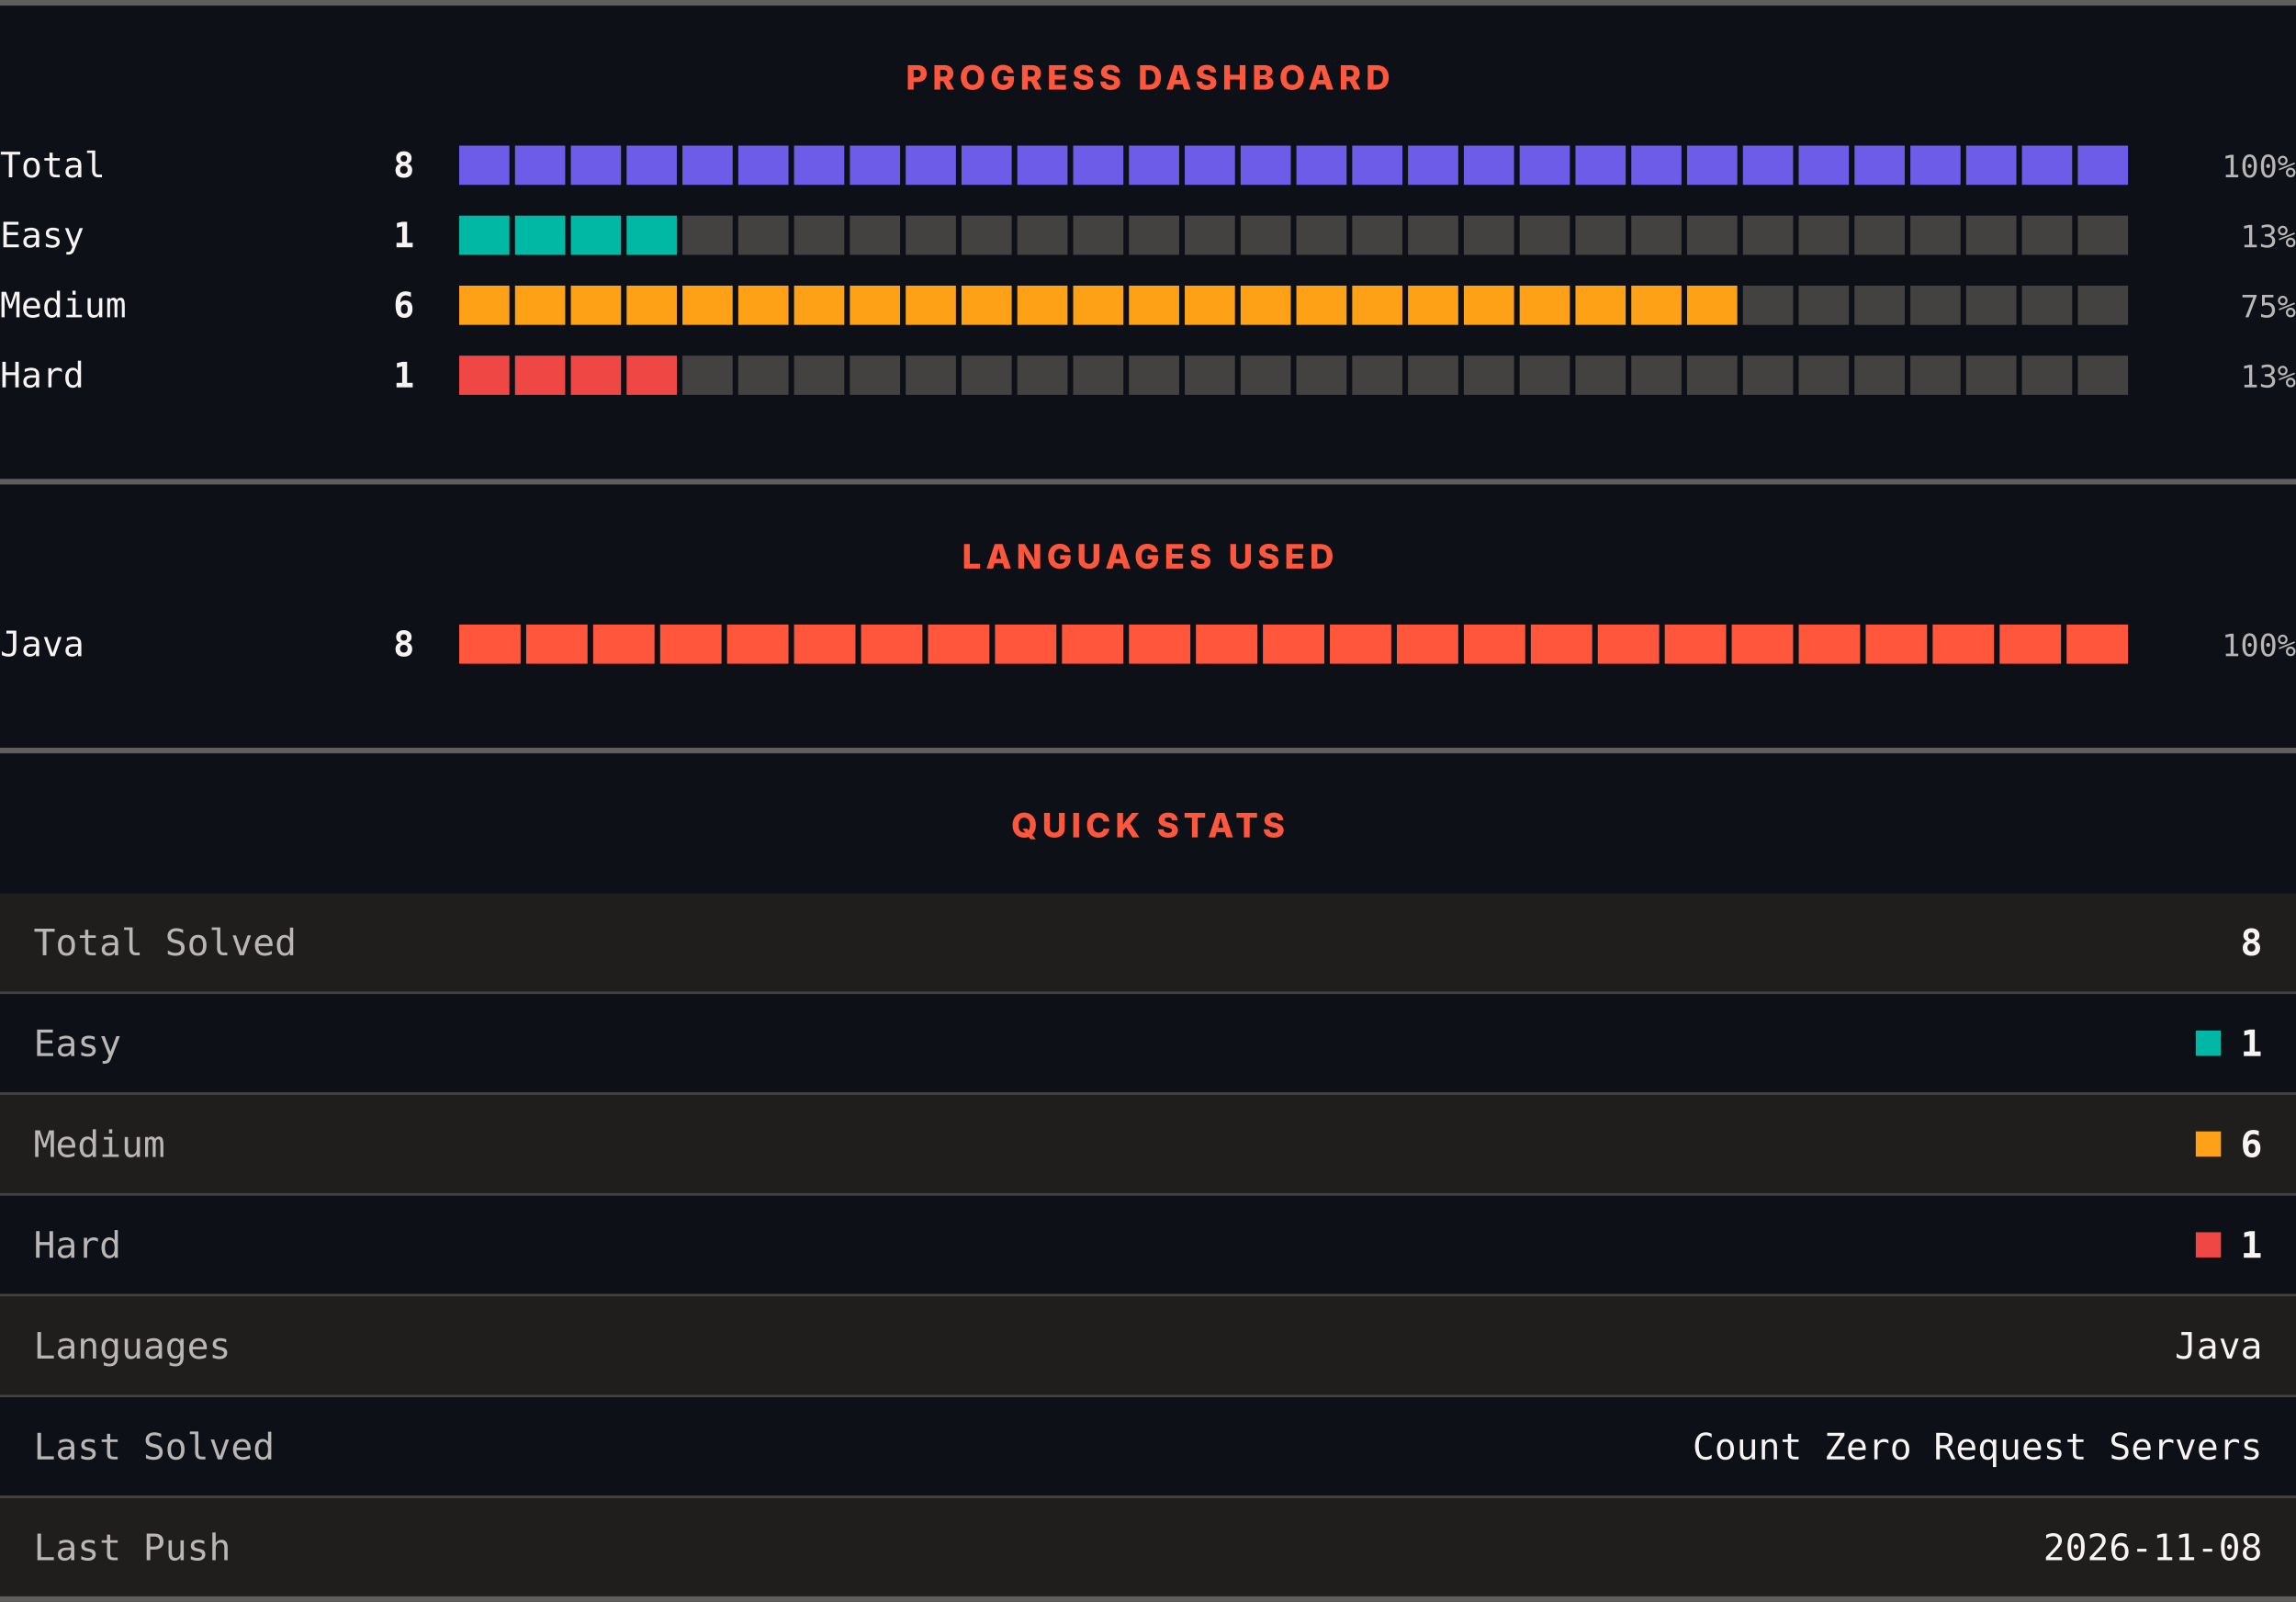
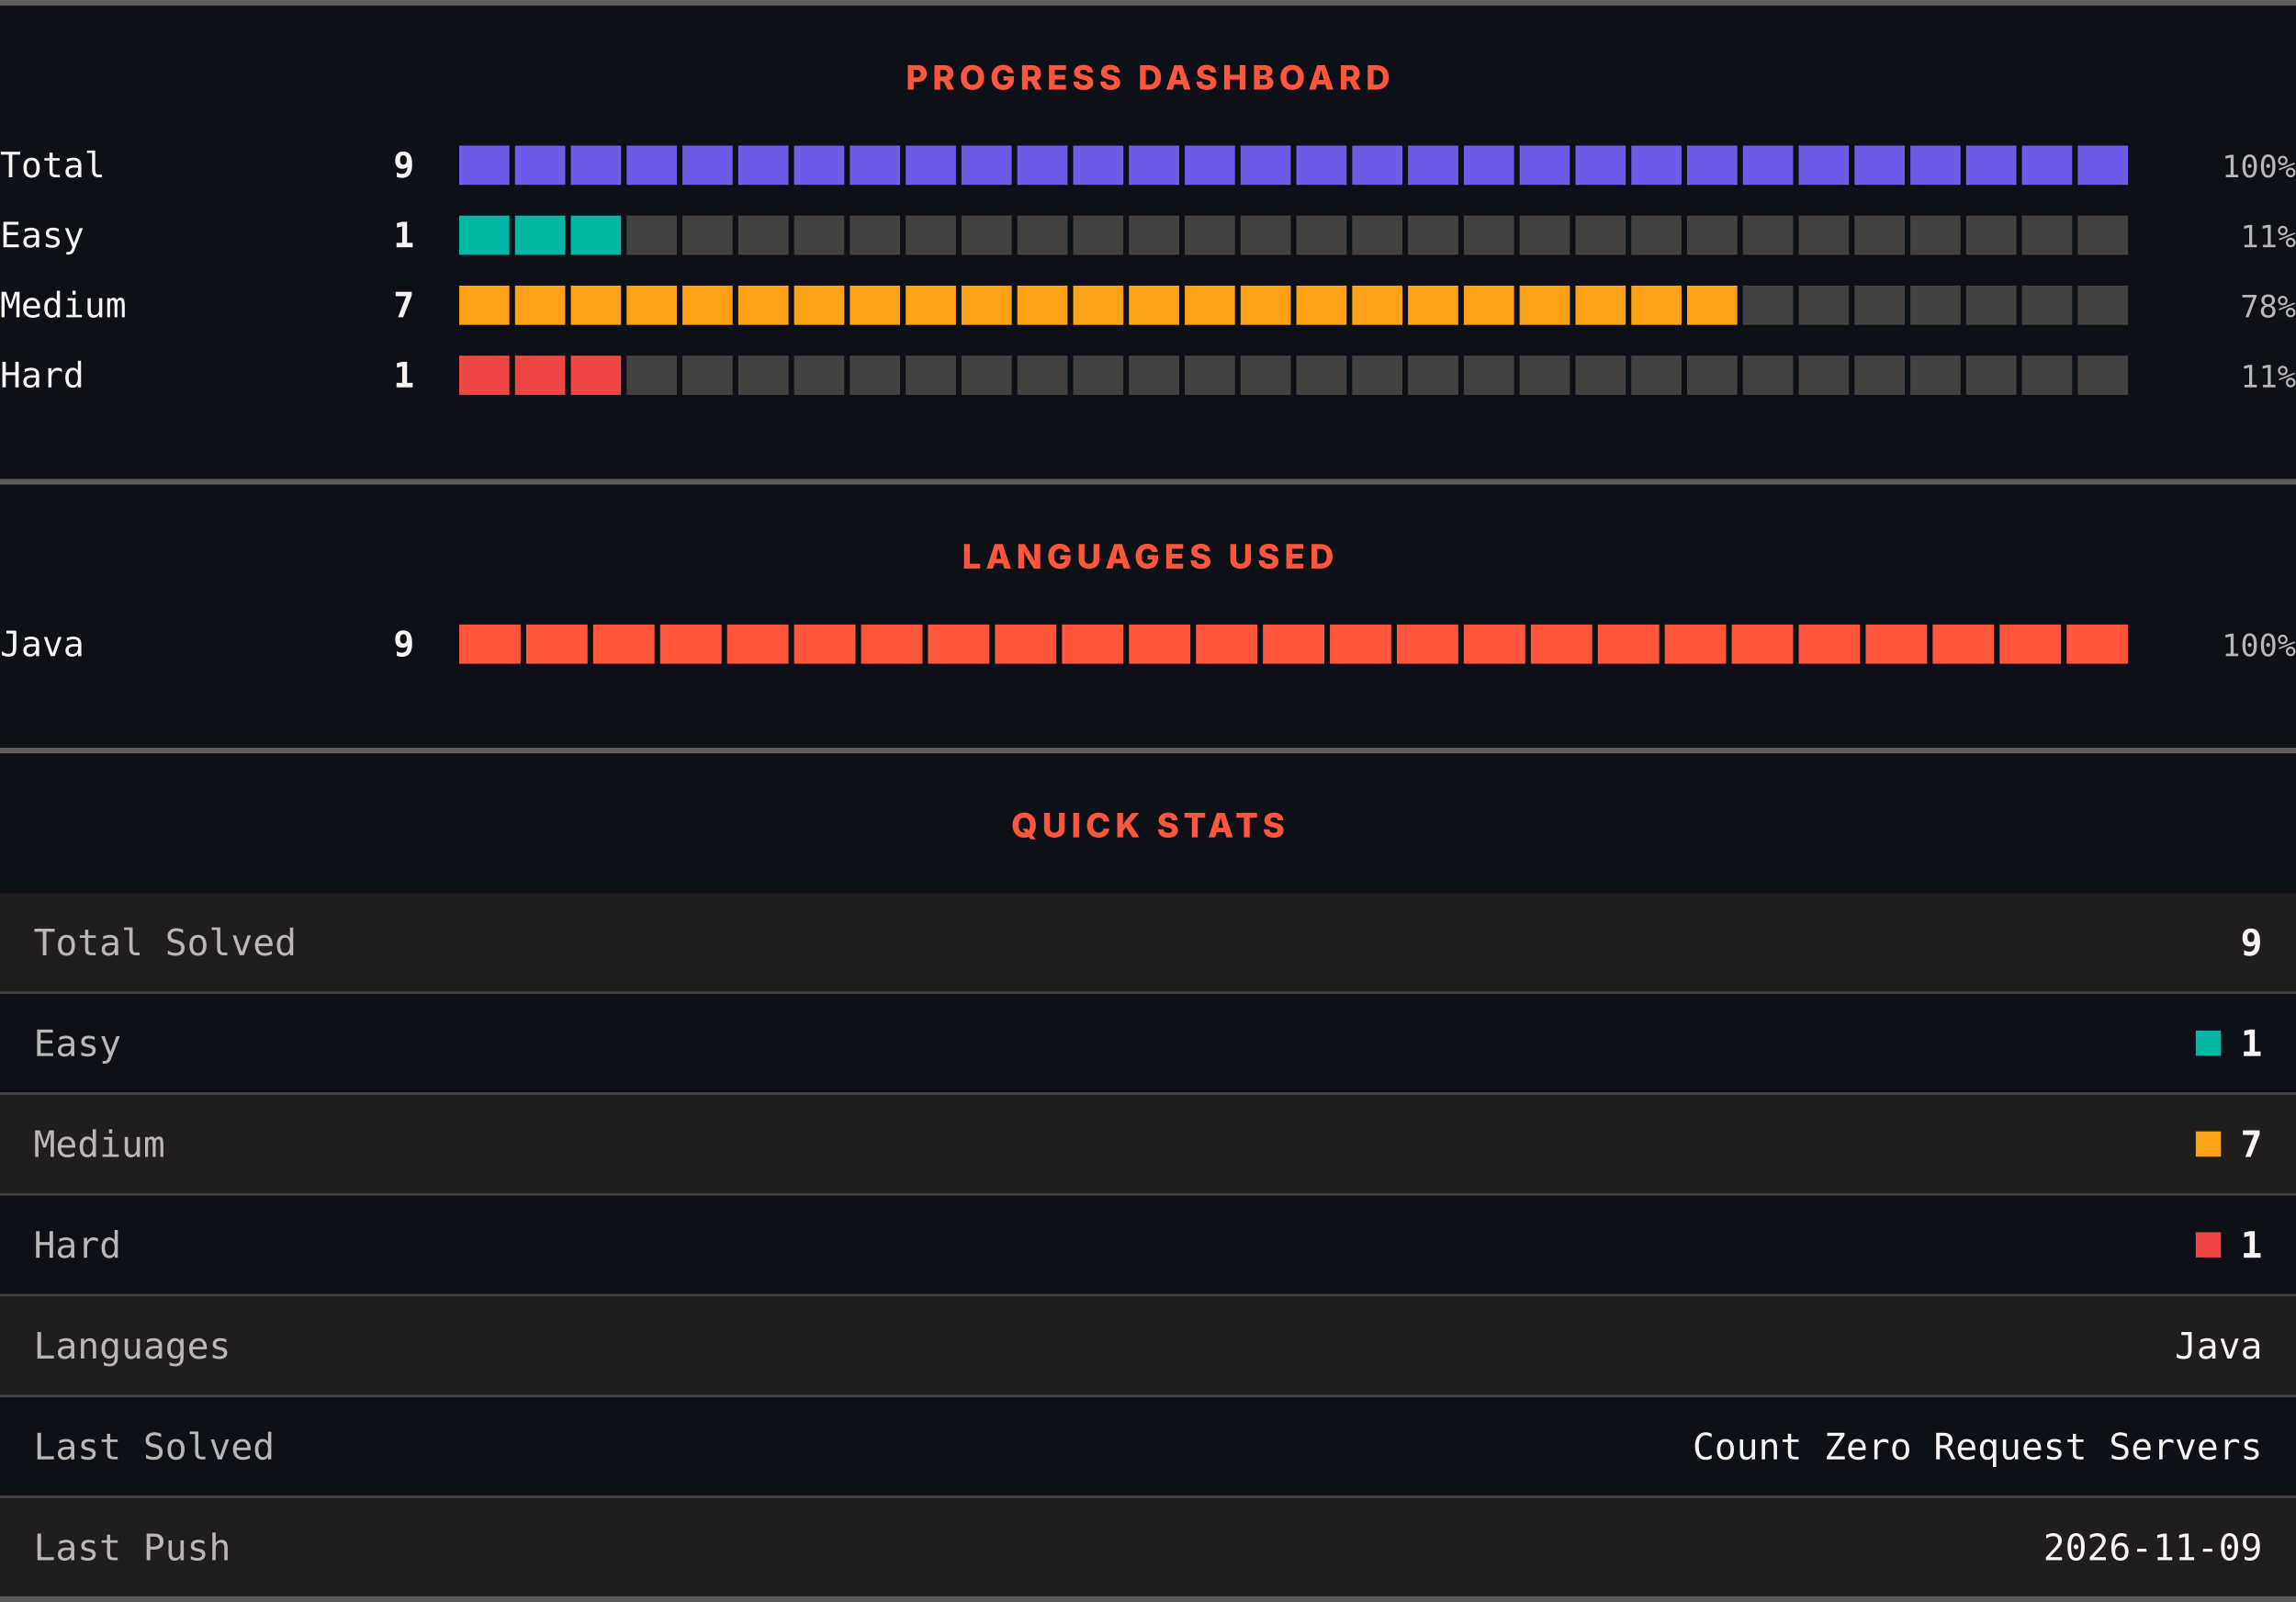
<svg xmlns="http://www.w3.org/2000/svg" width="820" height="572" viewBox="0 0 820 572" role="img" aria-label="LeetCode progress, languages and quick stats">
  <rect width="820" height="572" fill="#0d1117" />
  <rect x="0" y="0" width="820" height="2" fill="#605d5d" />
  <text x="410" y="32" text-anchor="middle" font-family="Archivo, system-ui, -apple-system, Segoe UI, sans-serif" font-size="12" font-weight="800" letter-spacing="1.68" fill="#ff563c">PROGRESS DASHBOARD</text>
  <text x="0" y="63.3" font-family="ui-monospace, SFMono-Regular, Menlo, Consolas, monospace" font-size="12.5" fill="#f8f4f4">Total</text>
-   <text x="148" y="63.3" text-anchor="end" font-family="ui-monospace, SFMono-Regular, Menlo, Consolas, monospace" font-size="12.5" font-weight="700" fill="#f8f4f4">8</text>
+   <text x="148" y="63.3" text-anchor="end" font-family="ui-monospace, SFMono-Regular, Menlo, Consolas, monospace" font-size="12.5" font-weight="700" fill="#f8f4f4">9</text>
  <rect x="164.00" y="52" width="17.93" height="14" fill="#6c5ce7" />
  <rect x="183.93" y="52" width="17.93" height="14" fill="#6c5ce7" />
  <rect x="203.87" y="52" width="17.93" height="14" fill="#6c5ce7" />
  <rect x="223.80" y="52" width="17.93" height="14" fill="#6c5ce7" />
  <rect x="243.73" y="52" width="17.93" height="14" fill="#6c5ce7" />
  <rect x="263.67" y="52" width="17.93" height="14" fill="#6c5ce7" />
  <rect x="283.60" y="52" width="17.93" height="14" fill="#6c5ce7" />
  <rect x="303.53" y="52" width="17.93" height="14" fill="#6c5ce7" />
  <rect x="323.47" y="52" width="17.93" height="14" fill="#6c5ce7" />
  <rect x="343.40" y="52" width="17.93" height="14" fill="#6c5ce7" />
  <rect x="363.33" y="52" width="17.93" height="14" fill="#6c5ce7" />
  <rect x="383.27" y="52" width="17.93" height="14" fill="#6c5ce7" />
  <rect x="403.20" y="52" width="17.93" height="14" fill="#6c5ce7" />
  <rect x="423.13" y="52" width="17.93" height="14" fill="#6c5ce7" />
  <rect x="443.07" y="52" width="17.93" height="14" fill="#6c5ce7" />
  <rect x="463.00" y="52" width="17.93" height="14" fill="#6c5ce7" />
  <rect x="482.93" y="52" width="17.93" height="14" fill="#6c5ce7" />
  <rect x="502.87" y="52" width="17.93" height="14" fill="#6c5ce7" />
  <rect x="522.80" y="52" width="17.93" height="14" fill="#6c5ce7" />
  <rect x="542.73" y="52" width="17.93" height="14" fill="#6c5ce7" />
  <rect x="562.67" y="52" width="17.93" height="14" fill="#6c5ce7" />
  <rect x="582.60" y="52" width="17.93" height="14" fill="#6c5ce7" />
  <rect x="602.53" y="52" width="17.93" height="14" fill="#6c5ce7" />
  <rect x="622.47" y="52" width="17.93" height="14" fill="#6c5ce7" />
  <rect x="642.40" y="52" width="17.93" height="14" fill="#6c5ce7" />
  <rect x="662.33" y="52" width="17.93" height="14" fill="#6c5ce7" />
  <rect x="682.27" y="52" width="17.93" height="14" fill="#6c5ce7" />
  <rect x="702.20" y="52" width="17.93" height="14" fill="#6c5ce7" />
  <rect x="722.13" y="52" width="17.93" height="14" fill="#6c5ce7" />
  <rect x="742.07" y="52" width="17.93" height="14" fill="#6c5ce7" />
  <text x="820" y="63.3" text-anchor="end" font-family="ui-monospace, SFMono-Regular, Menlo, Consolas, monospace" font-size="11" fill="#bab6b6">100%</text>
  <text x="0" y="88.3" font-family="ui-monospace, SFMono-Regular, Menlo, Consolas, monospace" font-size="12.5" fill="#f8f4f4">Easy</text>
  <text x="148" y="88.3" text-anchor="end" font-family="ui-monospace, SFMono-Regular, Menlo, Consolas, monospace" font-size="12.5" font-weight="700" fill="#f8f4f4">1</text>
  <rect x="164.00" y="77" width="17.93" height="14" fill="#00b8a3" />
  <rect x="183.93" y="77" width="17.93" height="14" fill="#00b8a3" />
  <rect x="203.87" y="77" width="17.93" height="14" fill="#00b8a3" />
-   <rect x="223.80" y="77" width="17.93" height="14" fill="#00b8a3" />
+   <rect x="223.80" y="77" width="17.93" height="14" fill="#444141" />
  <rect x="243.73" y="77" width="17.93" height="14" fill="#444141" />
  <rect x="263.67" y="77" width="17.93" height="14" fill="#444141" />
  <rect x="283.60" y="77" width="17.93" height="14" fill="#444141" />
  <rect x="303.53" y="77" width="17.93" height="14" fill="#444141" />
  <rect x="323.47" y="77" width="17.93" height="14" fill="#444141" />
  <rect x="343.40" y="77" width="17.93" height="14" fill="#444141" />
  <rect x="363.33" y="77" width="17.93" height="14" fill="#444141" />
  <rect x="383.27" y="77" width="17.93" height="14" fill="#444141" />
  <rect x="403.20" y="77" width="17.93" height="14" fill="#444141" />
  <rect x="423.13" y="77" width="17.93" height="14" fill="#444141" />
  <rect x="443.07" y="77" width="17.93" height="14" fill="#444141" />
  <rect x="463.00" y="77" width="17.93" height="14" fill="#444141" />
  <rect x="482.93" y="77" width="17.93" height="14" fill="#444141" />
  <rect x="502.87" y="77" width="17.93" height="14" fill="#444141" />
  <rect x="522.80" y="77" width="17.93" height="14" fill="#444141" />
  <rect x="542.73" y="77" width="17.93" height="14" fill="#444141" />
  <rect x="562.67" y="77" width="17.93" height="14" fill="#444141" />
  <rect x="582.60" y="77" width="17.93" height="14" fill="#444141" />
  <rect x="602.53" y="77" width="17.93" height="14" fill="#444141" />
  <rect x="622.47" y="77" width="17.93" height="14" fill="#444141" />
  <rect x="642.40" y="77" width="17.93" height="14" fill="#444141" />
  <rect x="662.33" y="77" width="17.93" height="14" fill="#444141" />
  <rect x="682.27" y="77" width="17.93" height="14" fill="#444141" />
  <rect x="702.20" y="77" width="17.93" height="14" fill="#444141" />
  <rect x="722.13" y="77" width="17.93" height="14" fill="#444141" />
  <rect x="742.07" y="77" width="17.93" height="14" fill="#444141" />
-   <text x="820" y="88.3" text-anchor="end" font-family="ui-monospace, SFMono-Regular, Menlo, Consolas, monospace" font-size="11" fill="#bab6b6">13%</text>
+   <text x="820" y="88.3" text-anchor="end" font-family="ui-monospace, SFMono-Regular, Menlo, Consolas, monospace" font-size="11" fill="#bab6b6">11%</text>
  <text x="0" y="113.3" font-family="ui-monospace, SFMono-Regular, Menlo, Consolas, monospace" font-size="12.5" fill="#f8f4f4">Medium</text>
-   <text x="148" y="113.3" text-anchor="end" font-family="ui-monospace, SFMono-Regular, Menlo, Consolas, monospace" font-size="12.5" font-weight="700" fill="#f8f4f4">6</text>
+   <text x="148" y="113.3" text-anchor="end" font-family="ui-monospace, SFMono-Regular, Menlo, Consolas, monospace" font-size="12.5" font-weight="700" fill="#f8f4f4">7</text>
  <rect x="164.00" y="102" width="17.93" height="14" fill="#ffa116" />
  <rect x="183.93" y="102" width="17.93" height="14" fill="#ffa116" />
  <rect x="203.87" y="102" width="17.93" height="14" fill="#ffa116" />
  <rect x="223.80" y="102" width="17.93" height="14" fill="#ffa116" />
  <rect x="243.73" y="102" width="17.93" height="14" fill="#ffa116" />
  <rect x="263.67" y="102" width="17.93" height="14" fill="#ffa116" />
  <rect x="283.60" y="102" width="17.93" height="14" fill="#ffa116" />
  <rect x="303.53" y="102" width="17.93" height="14" fill="#ffa116" />
  <rect x="323.47" y="102" width="17.93" height="14" fill="#ffa116" />
  <rect x="343.40" y="102" width="17.93" height="14" fill="#ffa116" />
  <rect x="363.33" y="102" width="17.93" height="14" fill="#ffa116" />
  <rect x="383.27" y="102" width="17.93" height="14" fill="#ffa116" />
  <rect x="403.20" y="102" width="17.93" height="14" fill="#ffa116" />
  <rect x="423.13" y="102" width="17.93" height="14" fill="#ffa116" />
  <rect x="443.07" y="102" width="17.93" height="14" fill="#ffa116" />
  <rect x="463.00" y="102" width="17.93" height="14" fill="#ffa116" />
  <rect x="482.93" y="102" width="17.93" height="14" fill="#ffa116" />
  <rect x="502.87" y="102" width="17.93" height="14" fill="#ffa116" />
  <rect x="522.80" y="102" width="17.93" height="14" fill="#ffa116" />
  <rect x="542.73" y="102" width="17.93" height="14" fill="#ffa116" />
  <rect x="562.67" y="102" width="17.93" height="14" fill="#ffa116" />
  <rect x="582.60" y="102" width="17.93" height="14" fill="#ffa116" />
  <rect x="602.53" y="102" width="17.93" height="14" fill="#ffa116" />
  <rect x="622.47" y="102" width="17.93" height="14" fill="#444141" />
  <rect x="642.40" y="102" width="17.93" height="14" fill="#444141" />
  <rect x="662.33" y="102" width="17.93" height="14" fill="#444141" />
  <rect x="682.27" y="102" width="17.93" height="14" fill="#444141" />
  <rect x="702.20" y="102" width="17.93" height="14" fill="#444141" />
  <rect x="722.13" y="102" width="17.93" height="14" fill="#444141" />
  <rect x="742.07" y="102" width="17.93" height="14" fill="#444141" />
-   <text x="820" y="113.3" text-anchor="end" font-family="ui-monospace, SFMono-Regular, Menlo, Consolas, monospace" font-size="11" fill="#bab6b6">75%</text>
+   <text x="820" y="113.3" text-anchor="end" font-family="ui-monospace, SFMono-Regular, Menlo, Consolas, monospace" font-size="11" fill="#bab6b6">78%</text>
  <text x="0" y="138.3" font-family="ui-monospace, SFMono-Regular, Menlo, Consolas, monospace" font-size="12.5" fill="#f8f4f4">Hard</text>
  <text x="148" y="138.3" text-anchor="end" font-family="ui-monospace, SFMono-Regular, Menlo, Consolas, monospace" font-size="12.5" font-weight="700" fill="#f8f4f4">1</text>
  <rect x="164.00" y="127" width="17.93" height="14" fill="#ef4743" />
  <rect x="183.93" y="127" width="17.93" height="14" fill="#ef4743" />
  <rect x="203.87" y="127" width="17.93" height="14" fill="#ef4743" />
-   <rect x="223.80" y="127" width="17.93" height="14" fill="#ef4743" />
+   <rect x="223.80" y="127" width="17.93" height="14" fill="#444141" />
  <rect x="243.73" y="127" width="17.93" height="14" fill="#444141" />
  <rect x="263.67" y="127" width="17.93" height="14" fill="#444141" />
  <rect x="283.60" y="127" width="17.93" height="14" fill="#444141" />
  <rect x="303.53" y="127" width="17.93" height="14" fill="#444141" />
  <rect x="323.47" y="127" width="17.93" height="14" fill="#444141" />
  <rect x="343.40" y="127" width="17.93" height="14" fill="#444141" />
  <rect x="363.33" y="127" width="17.93" height="14" fill="#444141" />
  <rect x="383.27" y="127" width="17.93" height="14" fill="#444141" />
  <rect x="403.20" y="127" width="17.93" height="14" fill="#444141" />
  <rect x="423.13" y="127" width="17.93" height="14" fill="#444141" />
  <rect x="443.07" y="127" width="17.93" height="14" fill="#444141" />
  <rect x="463.00" y="127" width="17.93" height="14" fill="#444141" />
  <rect x="482.93" y="127" width="17.93" height="14" fill="#444141" />
  <rect x="502.87" y="127" width="17.93" height="14" fill="#444141" />
  <rect x="522.80" y="127" width="17.93" height="14" fill="#444141" />
  <rect x="542.73" y="127" width="17.93" height="14" fill="#444141" />
  <rect x="562.67" y="127" width="17.93" height="14" fill="#444141" />
  <rect x="582.60" y="127" width="17.93" height="14" fill="#444141" />
  <rect x="602.53" y="127" width="17.93" height="14" fill="#444141" />
  <rect x="622.47" y="127" width="17.93" height="14" fill="#444141" />
  <rect x="642.40" y="127" width="17.93" height="14" fill="#444141" />
  <rect x="662.33" y="127" width="17.93" height="14" fill="#444141" />
  <rect x="682.27" y="127" width="17.93" height="14" fill="#444141" />
  <rect x="702.20" y="127" width="17.93" height="14" fill="#444141" />
  <rect x="722.13" y="127" width="17.93" height="14" fill="#444141" />
  <rect x="742.07" y="127" width="17.93" height="14" fill="#444141" />
-   <text x="820" y="138.3" text-anchor="end" font-family="ui-monospace, SFMono-Regular, Menlo, Consolas, monospace" font-size="11" fill="#bab6b6">13%</text>
+   <text x="820" y="138.3" text-anchor="end" font-family="ui-monospace, SFMono-Regular, Menlo, Consolas, monospace" font-size="11" fill="#bab6b6">11%</text>
  <rect x="0" y="171" width="820" height="2" fill="#605d5d" />
  <text x="410" y="203" text-anchor="middle" font-family="Archivo, system-ui, -apple-system, Segoe UI, sans-serif" font-size="12" font-weight="800" letter-spacing="1.68" fill="#ff563c">LANGUAGES USED</text>
  <text x="0" y="234.3" font-family="ui-monospace, SFMono-Regular, Menlo, Consolas, monospace" font-size="12.5" fill="#f8f4f4">Java</text>
-   <text x="148" y="234.3" text-anchor="end" font-family="ui-monospace, SFMono-Regular, Menlo, Consolas, monospace" font-size="12.5" font-weight="700" fill="#f8f4f4">8</text>
+   <text x="148" y="234.3" text-anchor="end" font-family="ui-monospace, SFMono-Regular, Menlo, Consolas, monospace" font-size="12.5" font-weight="700" fill="#f8f4f4">9</text>
  <rect x="164.00" y="223" width="21.92" height="14" fill="#ff563c" />
  <rect x="187.92" y="223" width="21.92" height="14" fill="#ff563c" />
  <rect x="211.84" y="223" width="21.92" height="14" fill="#ff563c" />
  <rect x="235.76" y="223" width="21.92" height="14" fill="#ff563c" />
  <rect x="259.68" y="223" width="21.92" height="14" fill="#ff563c" />
  <rect x="283.60" y="223" width="21.92" height="14" fill="#ff563c" />
  <rect x="307.52" y="223" width="21.92" height="14" fill="#ff563c" />
  <rect x="331.44" y="223" width="21.92" height="14" fill="#ff563c" />
  <rect x="355.36" y="223" width="21.92" height="14" fill="#ff563c" />
  <rect x="379.28" y="223" width="21.92" height="14" fill="#ff563c" />
  <rect x="403.20" y="223" width="21.92" height="14" fill="#ff563c" />
  <rect x="427.12" y="223" width="21.92" height="14" fill="#ff563c" />
  <rect x="451.04" y="223" width="21.92" height="14" fill="#ff563c" />
  <rect x="474.96" y="223" width="21.92" height="14" fill="#ff563c" />
  <rect x="498.88" y="223" width="21.92" height="14" fill="#ff563c" />
  <rect x="522.80" y="223" width="21.92" height="14" fill="#ff563c" />
  <rect x="546.72" y="223" width="21.92" height="14" fill="#ff563c" />
  <rect x="570.64" y="223" width="21.92" height="14" fill="#ff563c" />
  <rect x="594.56" y="223" width="21.92" height="14" fill="#ff563c" />
  <rect x="618.48" y="223" width="21.92" height="14" fill="#ff563c" />
  <rect x="642.40" y="223" width="21.92" height="14" fill="#ff563c" />
  <rect x="666.32" y="223" width="21.92" height="14" fill="#ff563c" />
  <rect x="690.24" y="223" width="21.92" height="14" fill="#ff563c" />
  <rect x="714.16" y="223" width="21.92" height="14" fill="#ff563c" />
  <rect x="738.08" y="223" width="21.92" height="14" fill="#ff563c" />
  <text x="820" y="234.3" text-anchor="end" font-family="ui-monospace, SFMono-Regular, Menlo, Consolas, monospace" font-size="11" fill="#bab6b6">100%</text>
  <rect x="0" y="267" width="820" height="2" fill="#605d5d" />
  <text x="410" y="299" text-anchor="middle" font-family="Archivo, system-ui, -apple-system, Segoe UI, sans-serif" font-size="12" font-weight="800" letter-spacing="1.68" fill="#ff563c">QUICK STATS</text>
  <rect x="0" y="319" width="820" height="35" fill="#201e1d" />
  <text x="12" y="341.1" font-family="ui-monospace, SFMono-Regular, Menlo, Consolas, monospace" font-size="13" fill="#bab6b6">Total Solved</text>
-   <text x="808" y="341.1" text-anchor="end" font-family="ui-monospace, SFMono-Regular, Menlo, Consolas, monospace" font-size="13" font-weight="700" fill="#f8f4f4">8</text>
+   <text x="808" y="341.1" text-anchor="end" font-family="ui-monospace, SFMono-Regular, Menlo, Consolas, monospace" font-size="13" font-weight="700" fill="#f8f4f4">9</text>
  <rect x="0" y="354" width="820" height="1" fill="#444141" />
  <rect x="0" y="355" width="820" height="35" fill="#0d1117" />
  <text x="12" y="377.1" font-family="ui-monospace, SFMono-Regular, Menlo, Consolas, monospace" font-size="13" fill="#bab6b6">Easy</text>
  <rect x="784.2" y="368" width="9" height="9" fill="#00b8a3" />
  <text x="808" y="377.1" text-anchor="end" font-family="ui-monospace, SFMono-Regular, Menlo, Consolas, monospace" font-size="13" font-weight="700" fill="#f8f4f4">1</text>
  <rect x="0" y="390" width="820" height="1" fill="#444141" />
  <rect x="0" y="391" width="820" height="35" fill="#201e1d" />
  <text x="12" y="413.1" font-family="ui-monospace, SFMono-Regular, Menlo, Consolas, monospace" font-size="13" fill="#bab6b6">Medium</text>
  <rect x="784.2" y="404" width="9" height="9" fill="#ffa116" />
-   <text x="808" y="413.1" text-anchor="end" font-family="ui-monospace, SFMono-Regular, Menlo, Consolas, monospace" font-size="13" font-weight="700" fill="#f8f4f4">6</text>
+   <text x="808" y="413.1" text-anchor="end" font-family="ui-monospace, SFMono-Regular, Menlo, Consolas, monospace" font-size="13" font-weight="700" fill="#f8f4f4">7</text>
  <rect x="0" y="426" width="820" height="1" fill="#444141" />
  <rect x="0" y="427" width="820" height="35" fill="#0d1117" />
  <text x="12" y="449.1" font-family="ui-monospace, SFMono-Regular, Menlo, Consolas, monospace" font-size="13" fill="#bab6b6">Hard</text>
  <rect x="784.2" y="440" width="9" height="9" fill="#ef4743" />
  <text x="808" y="449.1" text-anchor="end" font-family="ui-monospace, SFMono-Regular, Menlo, Consolas, monospace" font-size="13" font-weight="700" fill="#f8f4f4">1</text>
  <rect x="0" y="462" width="820" height="1" fill="#444141" />
  <rect x="0" y="463" width="820" height="35" fill="#201e1d" />
  <text x="12" y="485.1" font-family="ui-monospace, SFMono-Regular, Menlo, Consolas, monospace" font-size="13" fill="#bab6b6">Languages</text>
  <text x="808" y="485.1" text-anchor="end" font-family="ui-monospace, SFMono-Regular, Menlo, Consolas, monospace" font-size="13" fill="#f8f4f4">Java</text>
  <rect x="0" y="498" width="820" height="1" fill="#444141" />
  <rect x="0" y="499" width="820" height="35" fill="#0d1117" />
  <text x="12" y="521.1" font-family="ui-monospace, SFMono-Regular, Menlo, Consolas, monospace" font-size="13" fill="#bab6b6">Last Solved</text>
  <text x="808" y="521.1" text-anchor="end" font-family="ui-monospace, SFMono-Regular, Menlo, Consolas, monospace" font-size="13" fill="#f8f4f4">Count Zero Request Servers</text>
  <rect x="0" y="534" width="820" height="1" fill="#444141" />
  <rect x="0" y="535" width="820" height="35" fill="#201e1d" />
  <text x="12" y="557.1" font-family="ui-monospace, SFMono-Regular, Menlo, Consolas, monospace" font-size="13" fill="#bab6b6">Last Push</text>
-   <text x="808" y="557.1" text-anchor="end" font-family="ui-monospace, SFMono-Regular, Menlo, Consolas, monospace" font-size="13" fill="#f8f4f4">2026-11-08</text>
+   <text x="808" y="557.1" text-anchor="end" font-family="ui-monospace, SFMono-Regular, Menlo, Consolas, monospace" font-size="13" fill="#f8f4f4">2026-11-09</text>
  <rect x="0" y="570" width="820" height="2" fill="#605d5d" />
</svg>
